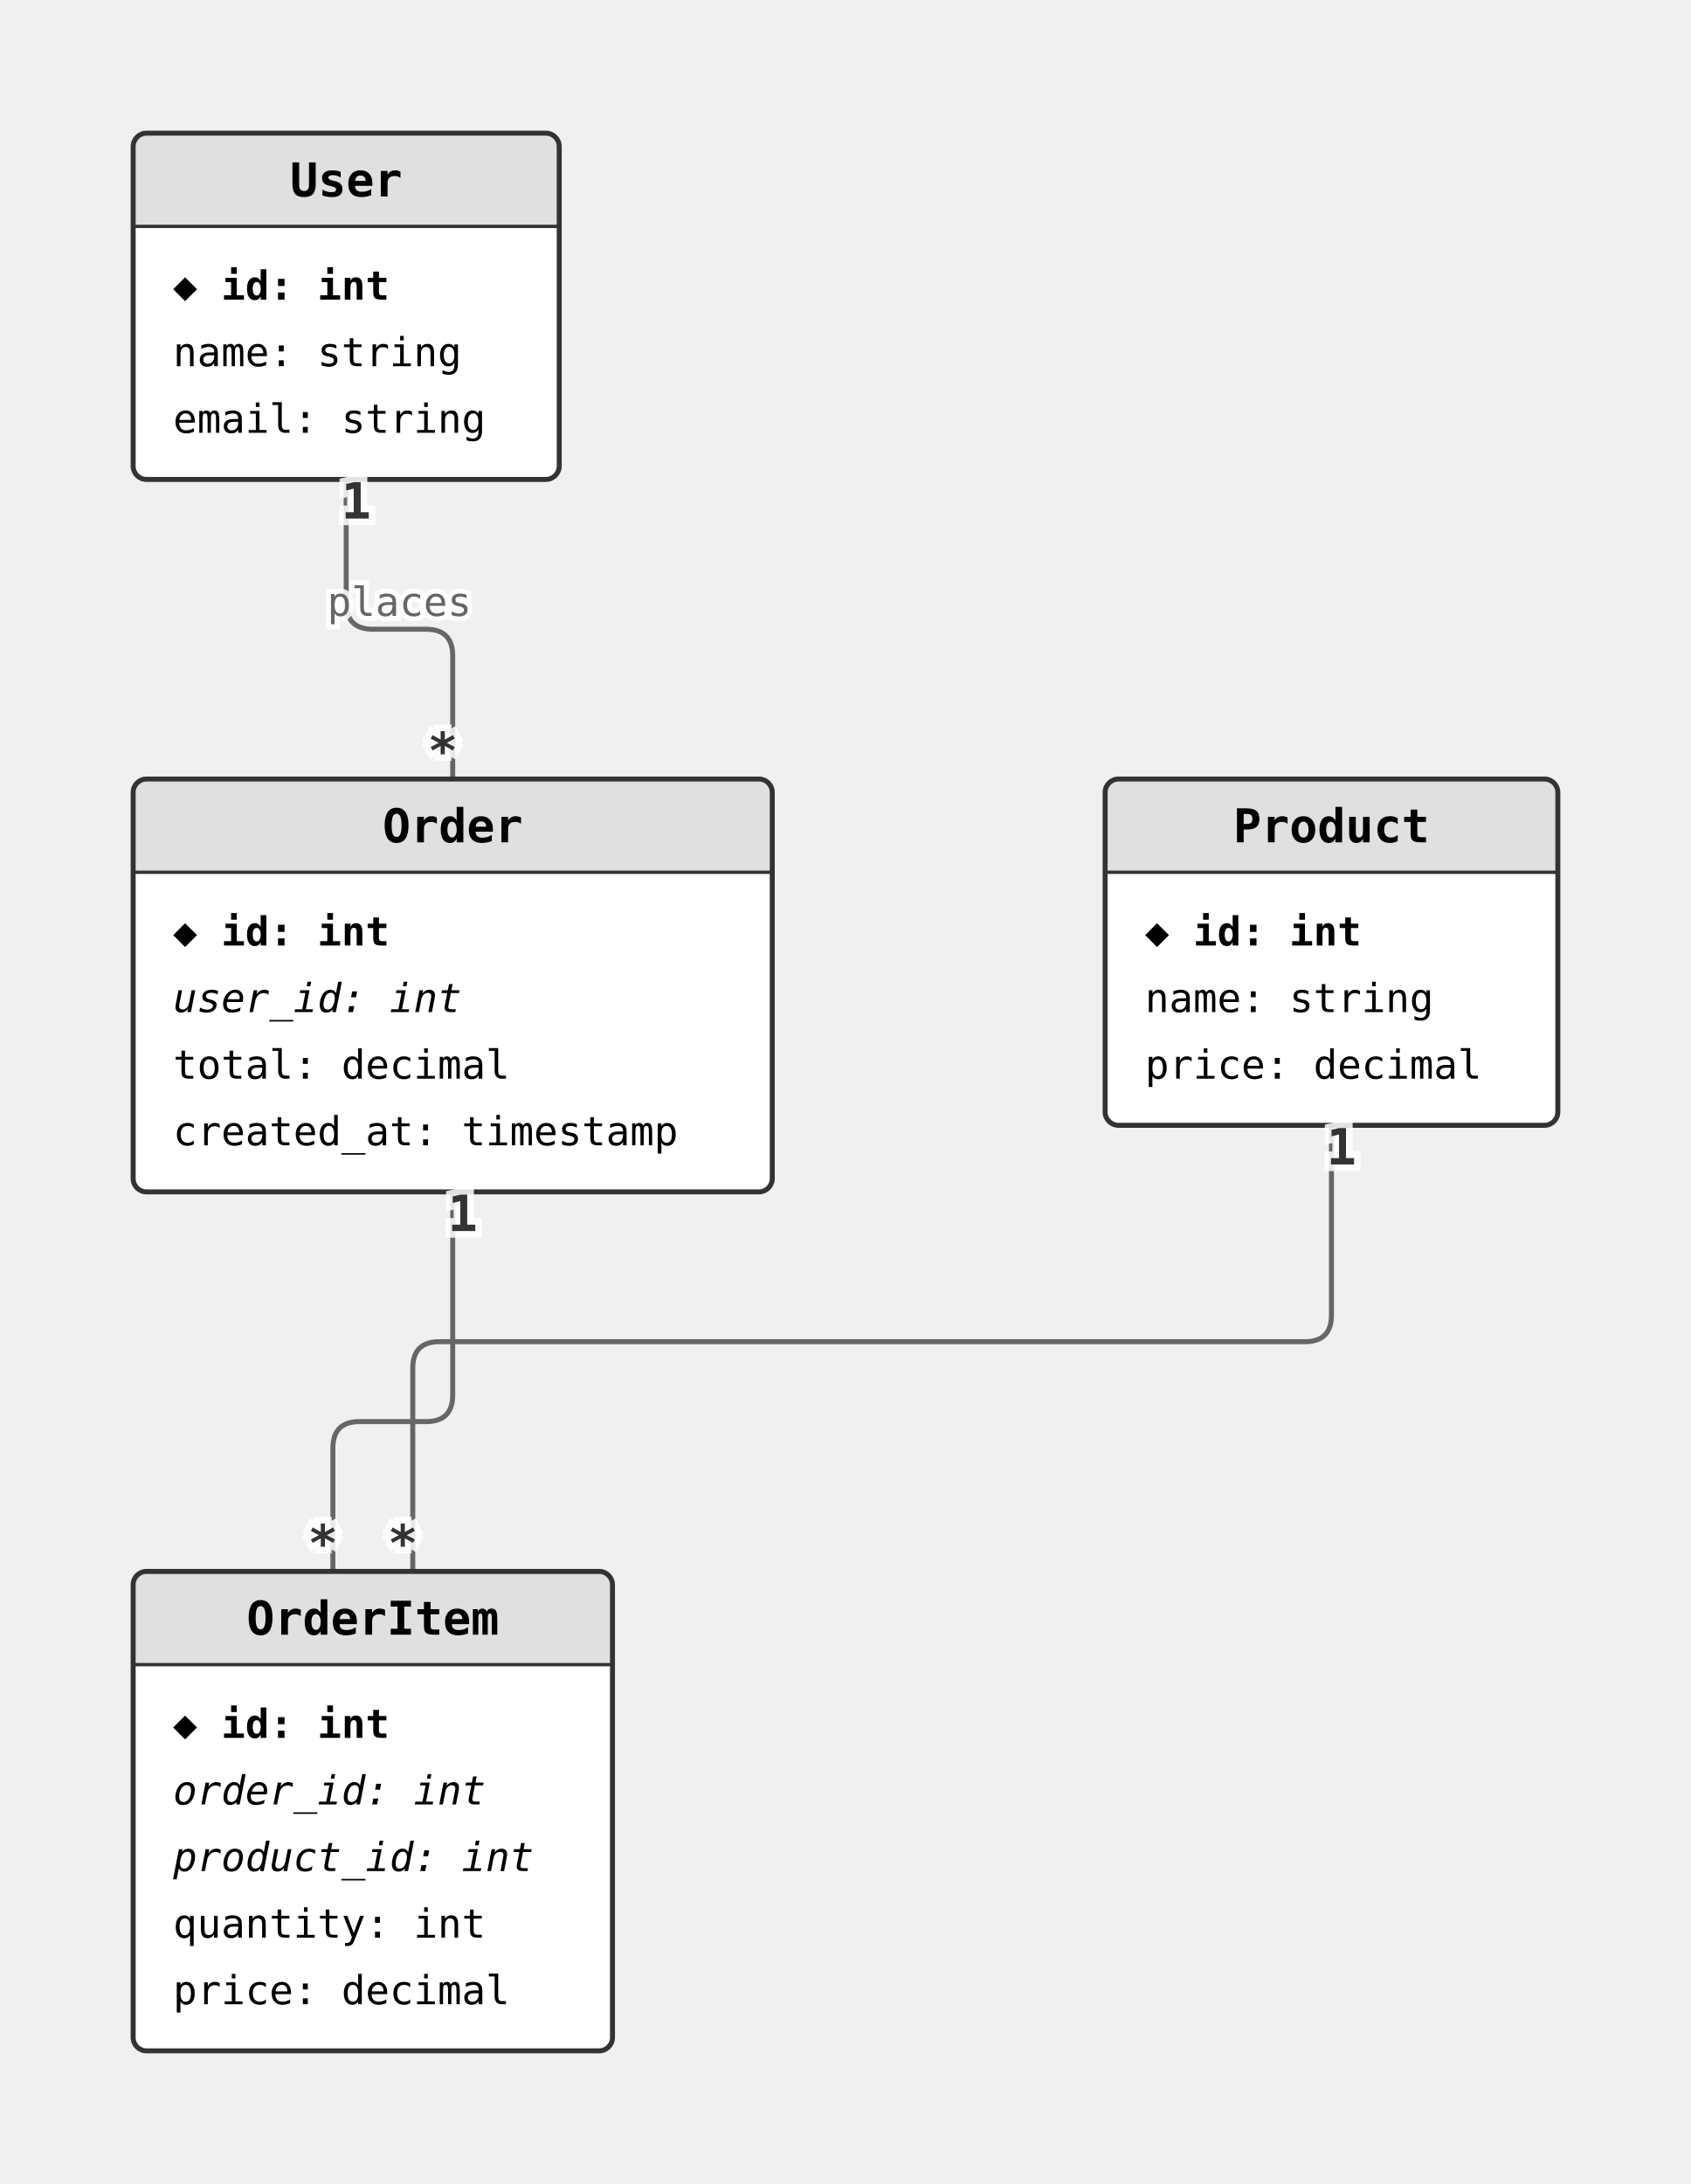
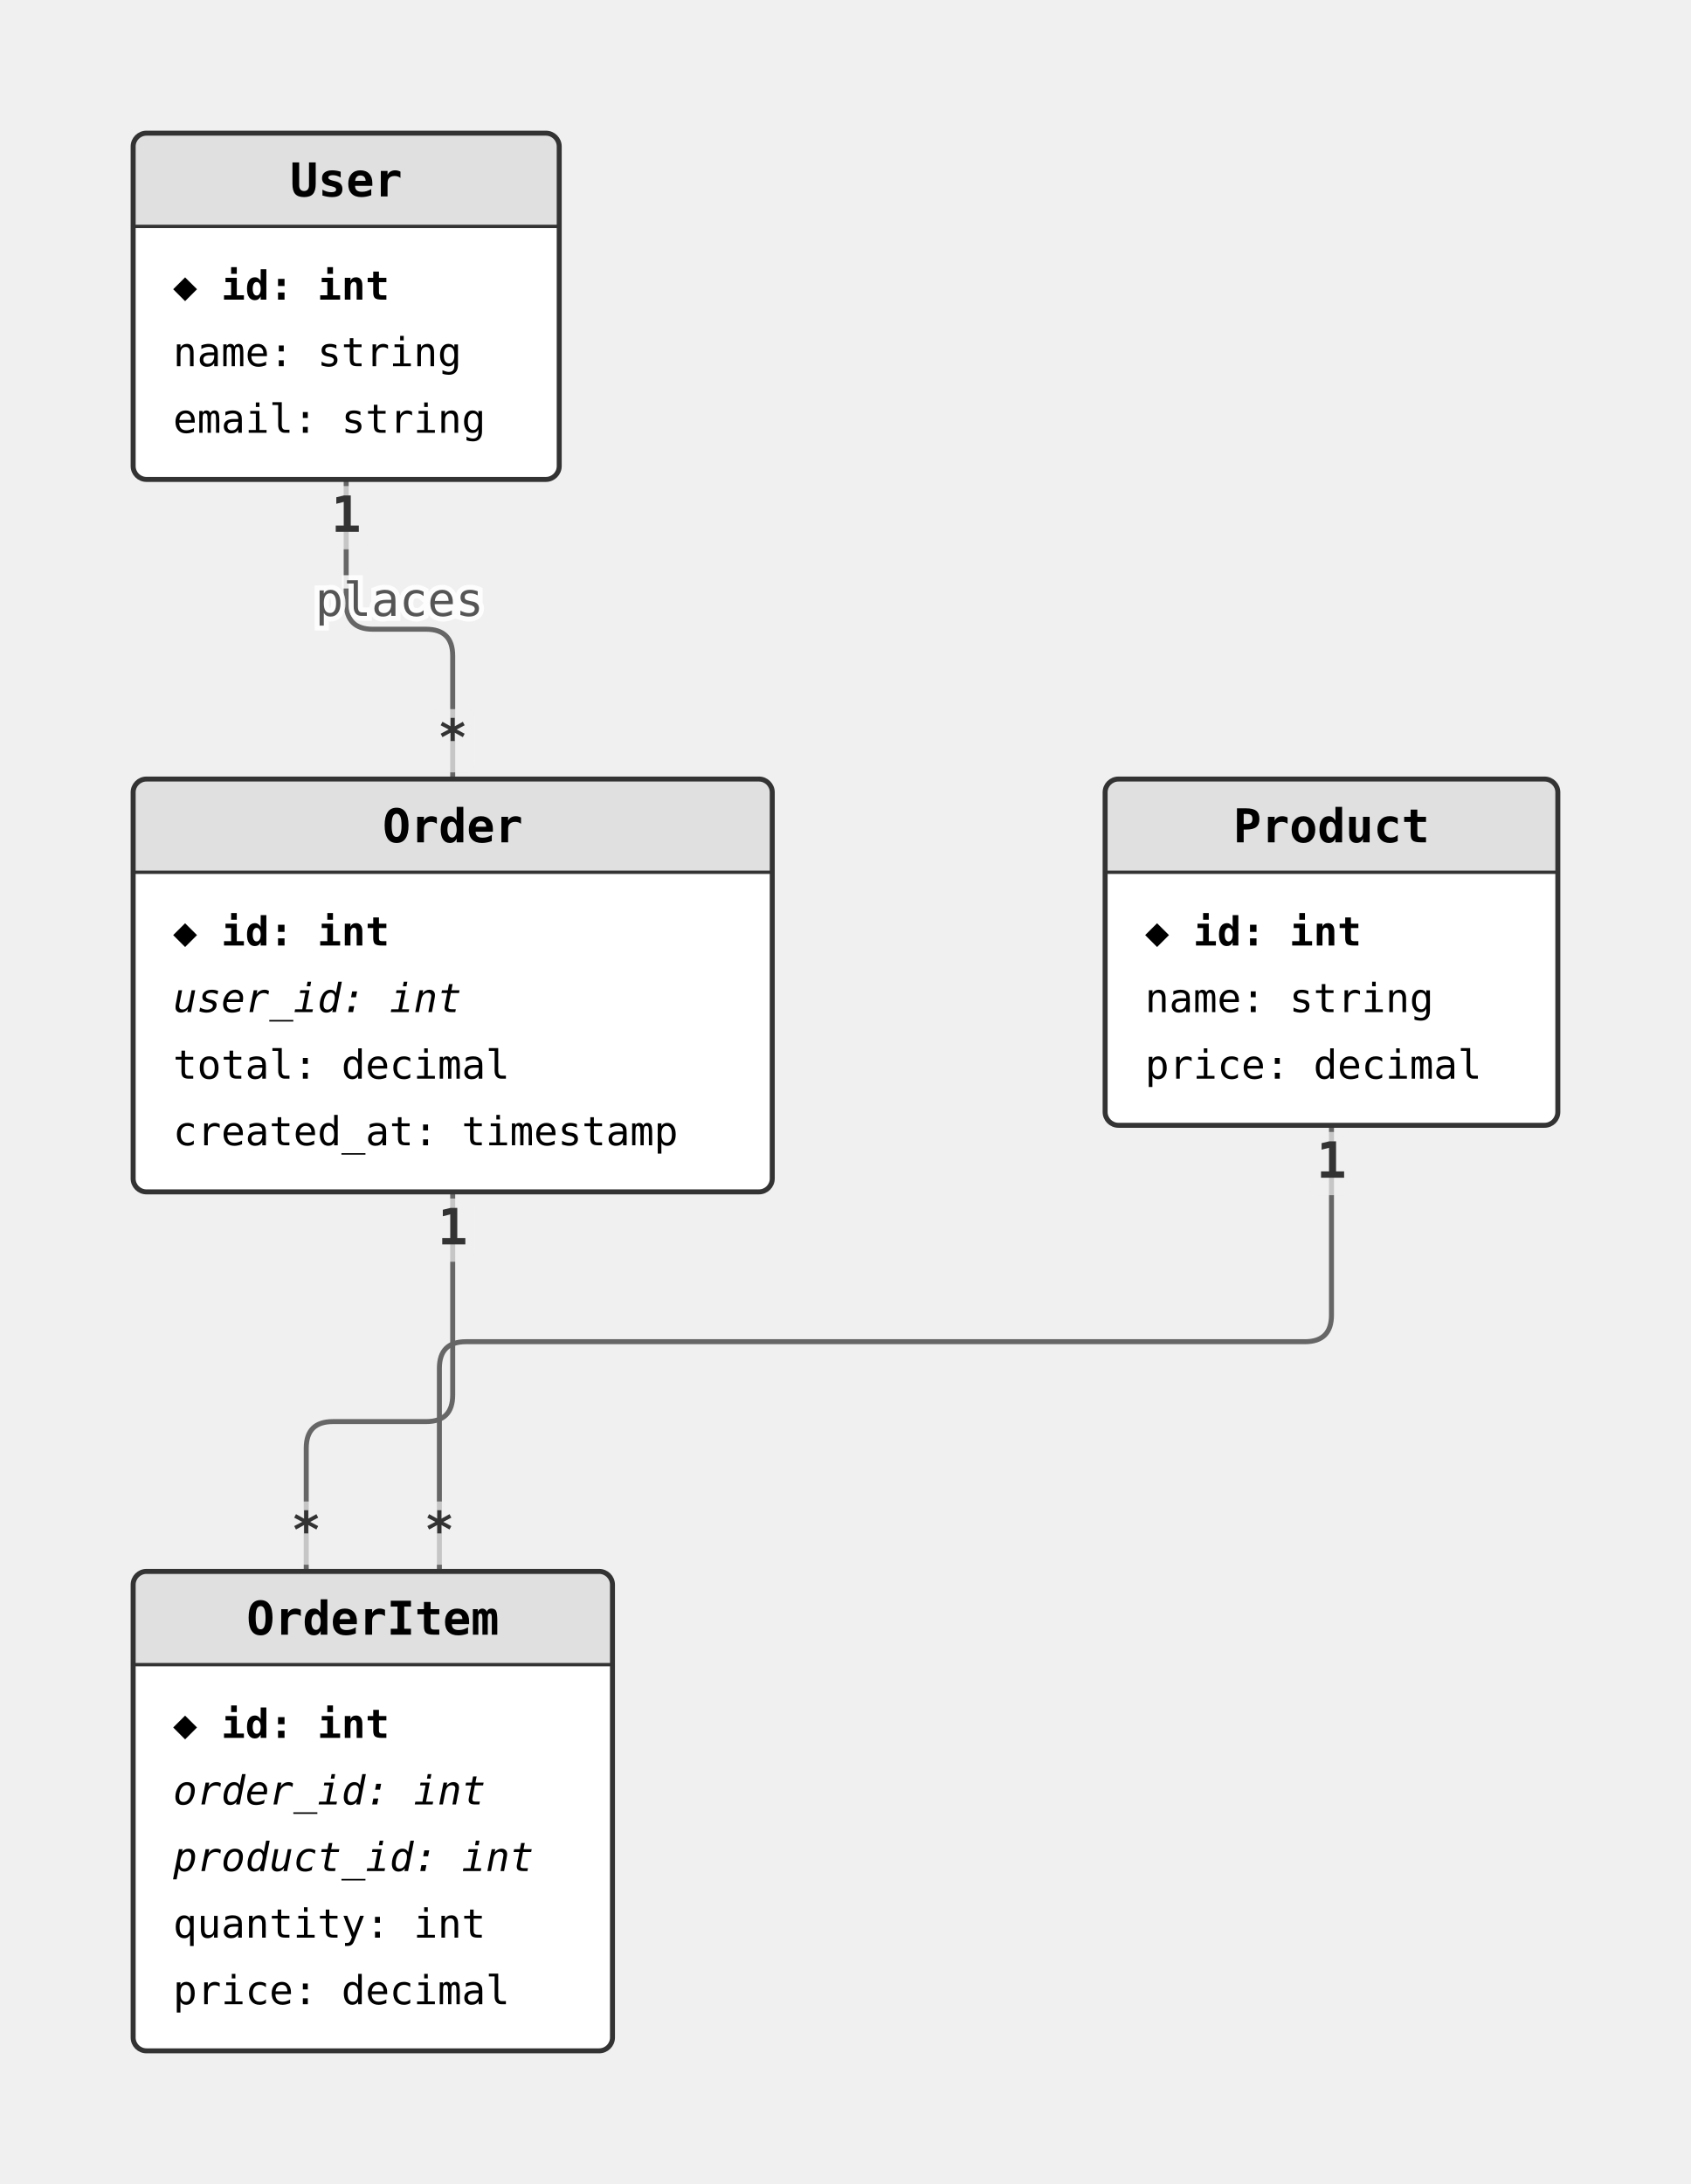
<svg xmlns="http://www.w3.org/2000/svg" width="508" height="656" viewBox="0 0 508 656">
  <style>
  .entity-bg { fill: #fff; }
  .entity-header { fill: #e0e0e0; }
  .entity-border { fill: none; stroke: #333; stroke-width: 1.5; }
  .entity-name { font-family: monospace; font-size: 14px; font-weight: bold; }
  .column-text { font-family: monospace; font-size: 12px; }
  .pk { font-weight: bold; }
  .fk { font-style: italic; }
  .edge { stroke: #666; stroke-width: 1.5; fill: none; }
-   .edge-label { font-family: monospace; font-size: 12px; fill: #666; paint-order: stroke; stroke: rgba(255,255,255,0.85); stroke-width: 3px; }
-   .cardinality { font-family: monospace; font-size: 15px; font-weight: bold; fill: #333; paint-order: stroke; stroke: rgba(255,255,255,0.85); stroke-width: 4px; }
+   .edge-label { font-family: monospace; font-size: 14px; fill: #555; paint-order: stroke; stroke: rgba(255,255,255,0.85); stroke-width: 3px; }
+   .cardinality-bg { fill: rgba(240,240,240,0.7); }
+   .cardinality { font-family: monospace; font-size: 15px; font-weight: bold; fill: #333; }
</style>
  <path class="edge" d="M 104 144 L 104 181 Q 104 189 112 189 L 128 189 Q 136 189 136 197 L 136 234" />
-   <path class="edge" d="M 136 358 L 136 419 Q 136 427 128 427 L 108 427 Q 100 427 100 435 L 100 472" />
-   <path class="edge" d="M 400 338 L 400 395 Q 400 403 392 403 L 132 403 Q 124 403 124 411 L 124 472" />
+   <path class="edge" d="M 136 358 L 136 419 Q 136 427 128 427 L 100 427 Q 92 427 92 435 L 92 472" />
+   <path class="edge" d="M 400 338 L 400 395 Q 400 403 392 403 L 140 403 Q 132 403 132 411 L 132 472" />
  <rect class="entity-bg" x="40" y="40" width="128" height="104" rx="4" />
  <rect class="entity-header" x="40" y="40" width="128" height="28" rx="4" />
  <rect class="entity-header" x="40" y="64" width="128" height="4" />
  <text class="entity-name" x="104" y="59" text-anchor="middle">User</text>
  <line x1="40" y1="68" x2="168" y2="68" stroke="#333" stroke-width="1" />
  <text class="column-text pk" x="52" y="90">◆ id: int</text>
  <text class="column-text" x="52" y="110">  name: string</text>
  <text class="column-text" x="52" y="130">  email: string</text>
  <rect class="entity-border" x="40" y="40" width="128" height="104" rx="4" />
  <rect class="entity-bg" x="40" y="234" width="192" height="124" rx="4" />
  <rect class="entity-header" x="40" y="234" width="192" height="28" rx="4" />
  <rect class="entity-header" x="40" y="258" width="192" height="4" />
  <text class="entity-name" x="136" y="253" text-anchor="middle">Order</text>
  <line x1="40" y1="262" x2="232" y2="262" stroke="#333" stroke-width="1" />
  <text class="column-text pk" x="52" y="284">◆ id: int</text>
  <text class="column-text fk" x="52" y="304">  user_id: int</text>
  <text class="column-text" x="52" y="324">  total: decimal</text>
  <text class="column-text" x="52" y="344">  created_at: timestamp</text>
  <rect class="entity-border" x="40" y="234" width="192" height="124" rx="4" />
  <rect class="entity-bg" x="332" y="234" width="136" height="104" rx="4" />
  <rect class="entity-header" x="332" y="234" width="136" height="28" rx="4" />
  <rect class="entity-header" x="332" y="258" width="136" height="4" />
  <text class="entity-name" x="400" y="253" text-anchor="middle">Product</text>
  <line x1="332" y1="262" x2="468" y2="262" stroke="#333" stroke-width="1" />
  <text class="column-text pk" x="344" y="284">◆ id: int</text>
  <text class="column-text" x="344" y="304">  name: string</text>
  <text class="column-text" x="344" y="324">  price: decimal</text>
  <rect class="entity-border" x="332" y="234" width="136" height="104" rx="4" />
  <rect class="entity-bg" x="40" y="472" width="144" height="144" rx="4" />
  <rect class="entity-header" x="40" y="472" width="144" height="28" rx="4" />
  <rect class="entity-header" x="40" y="496" width="144" height="4" />
  <text class="entity-name" x="112" y="491" text-anchor="middle">OrderItem</text>
  <line x1="40" y1="500" x2="184" y2="500" stroke="#333" stroke-width="1" />
  <text class="column-text pk" x="52" y="522">◆ id: int</text>
  <text class="column-text fk" x="52" y="542">  order_id: int</text>
  <text class="column-text fk" x="52" y="562">  product_id: int</text>
  <text class="column-text" x="52" y="582">  quantity: int</text>
  <text class="column-text" x="52" y="602">  price: decimal</text>
  <rect class="entity-border" x="40" y="472" width="144" height="144" rx="4" />
-   <text class="cardinality" x="111.5" y="151.5" text-anchor="end" dominant-baseline="middle">1</text>
-   <text class="cardinality" x="128.5" y="226.5" text-anchor="start" dominant-baseline="middle">*</text>
+   <rect class="cardinality-bg" x="97.5" y="146.0" width="13.0" height="19.0" rx="2" />
+   <text class="cardinality" x="104" y="155.5" text-anchor="middle" dominant-baseline="middle">1</text>
+   <rect class="cardinality-bg" x="129.5" y="213.0" width="13.0" height="19.0" rx="2" />
+   <text class="cardinality" x="136" y="222.5" text-anchor="middle" dominant-baseline="middle">*</text>
  <text class="edge-label" x="120" y="185" text-anchor="middle" dominant-baseline="alphabetic">places</text>
-   <text class="cardinality" x="143.5" y="365.5" text-anchor="end" dominant-baseline="middle">1</text>
-   <text class="cardinality" x="92.5" y="464.5" text-anchor="start" dominant-baseline="middle">*</text>
-   <text class="cardinality" x="407.5" y="345.5" text-anchor="end" dominant-baseline="middle">1</text>
-   <text class="cardinality" x="116.5" y="464.5" text-anchor="start" dominant-baseline="middle">*</text>
+   <rect class="cardinality-bg" x="129.5" y="360.0" width="13.0" height="19.0" rx="2" />
+   <text class="cardinality" x="136" y="369.5" text-anchor="middle" dominant-baseline="middle">1</text>
+   <rect class="cardinality-bg" x="85.5" y="451.0" width="13.0" height="19.0" rx="2" />
+   <text class="cardinality" x="92" y="460.5" text-anchor="middle" dominant-baseline="middle">*</text>
+   <rect class="cardinality-bg" x="393.5" y="340.0" width="13.0" height="19.0" rx="2" />
+   <text class="cardinality" x="400" y="349.5" text-anchor="middle" dominant-baseline="middle">1</text>
+   <rect class="cardinality-bg" x="125.5" y="451.0" width="13.0" height="19.0" rx="2" />
+   <text class="cardinality" x="132" y="460.5" text-anchor="middle" dominant-baseline="middle">*</text>
</svg>
